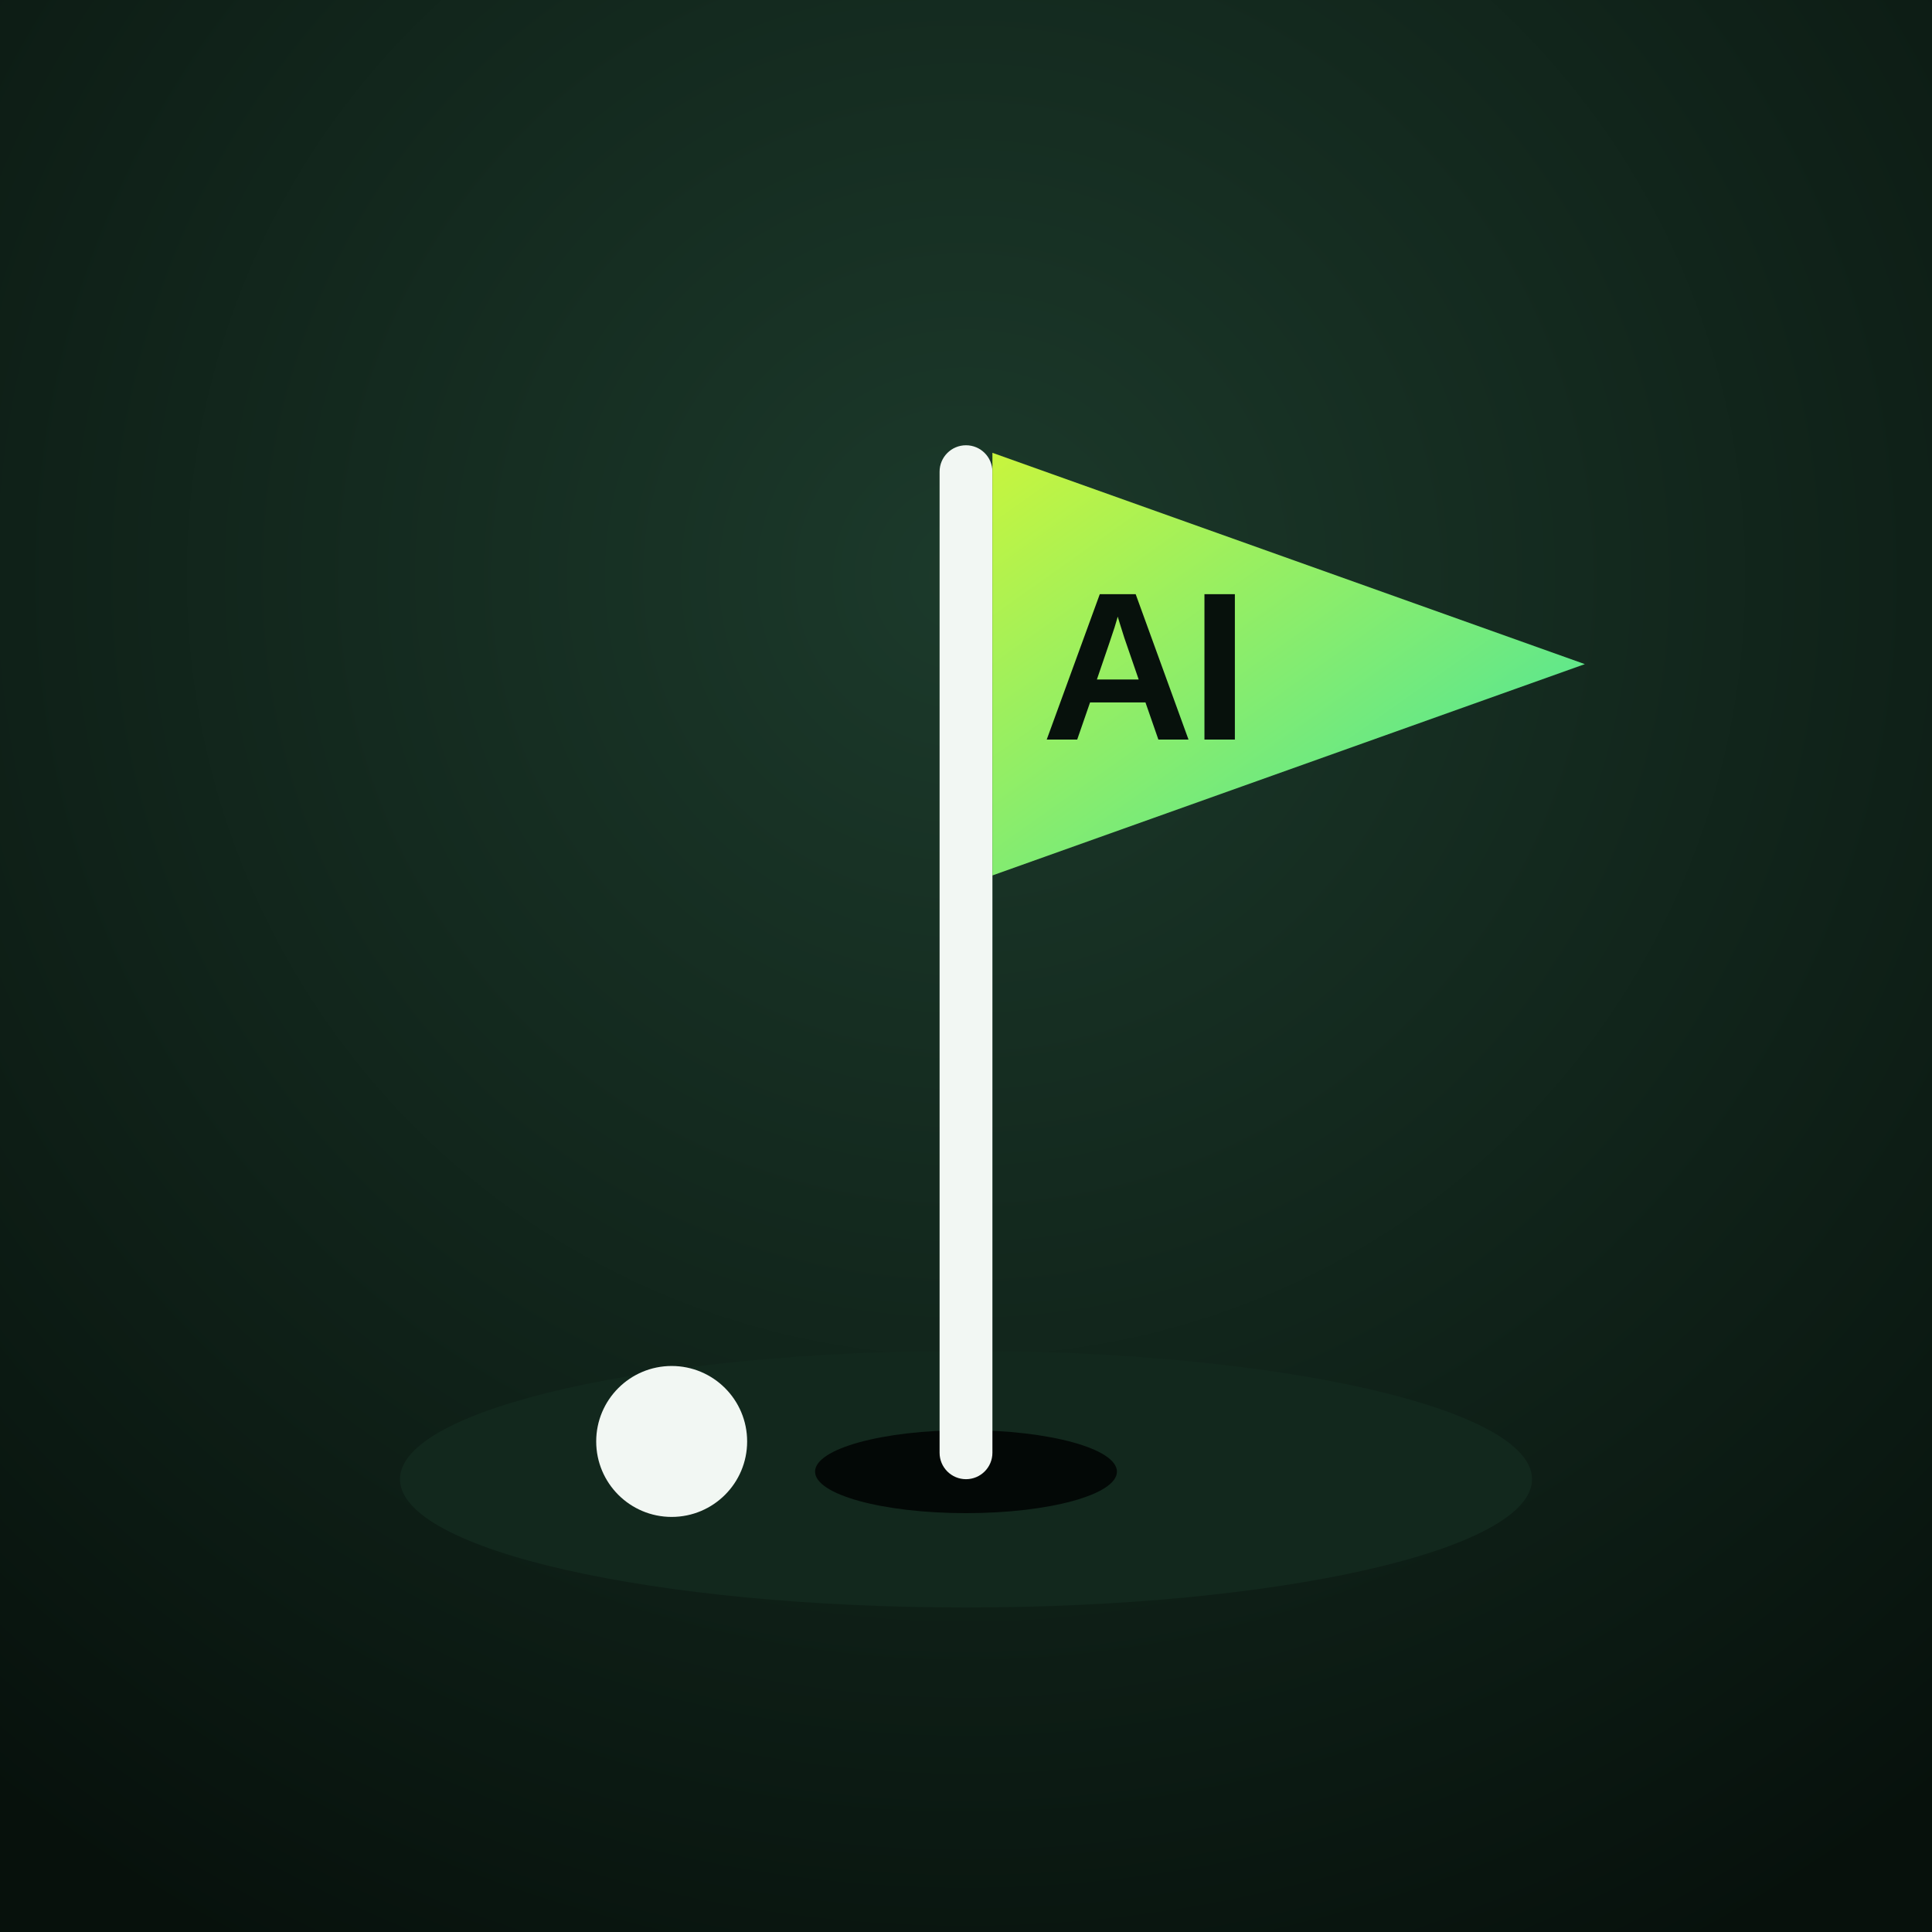
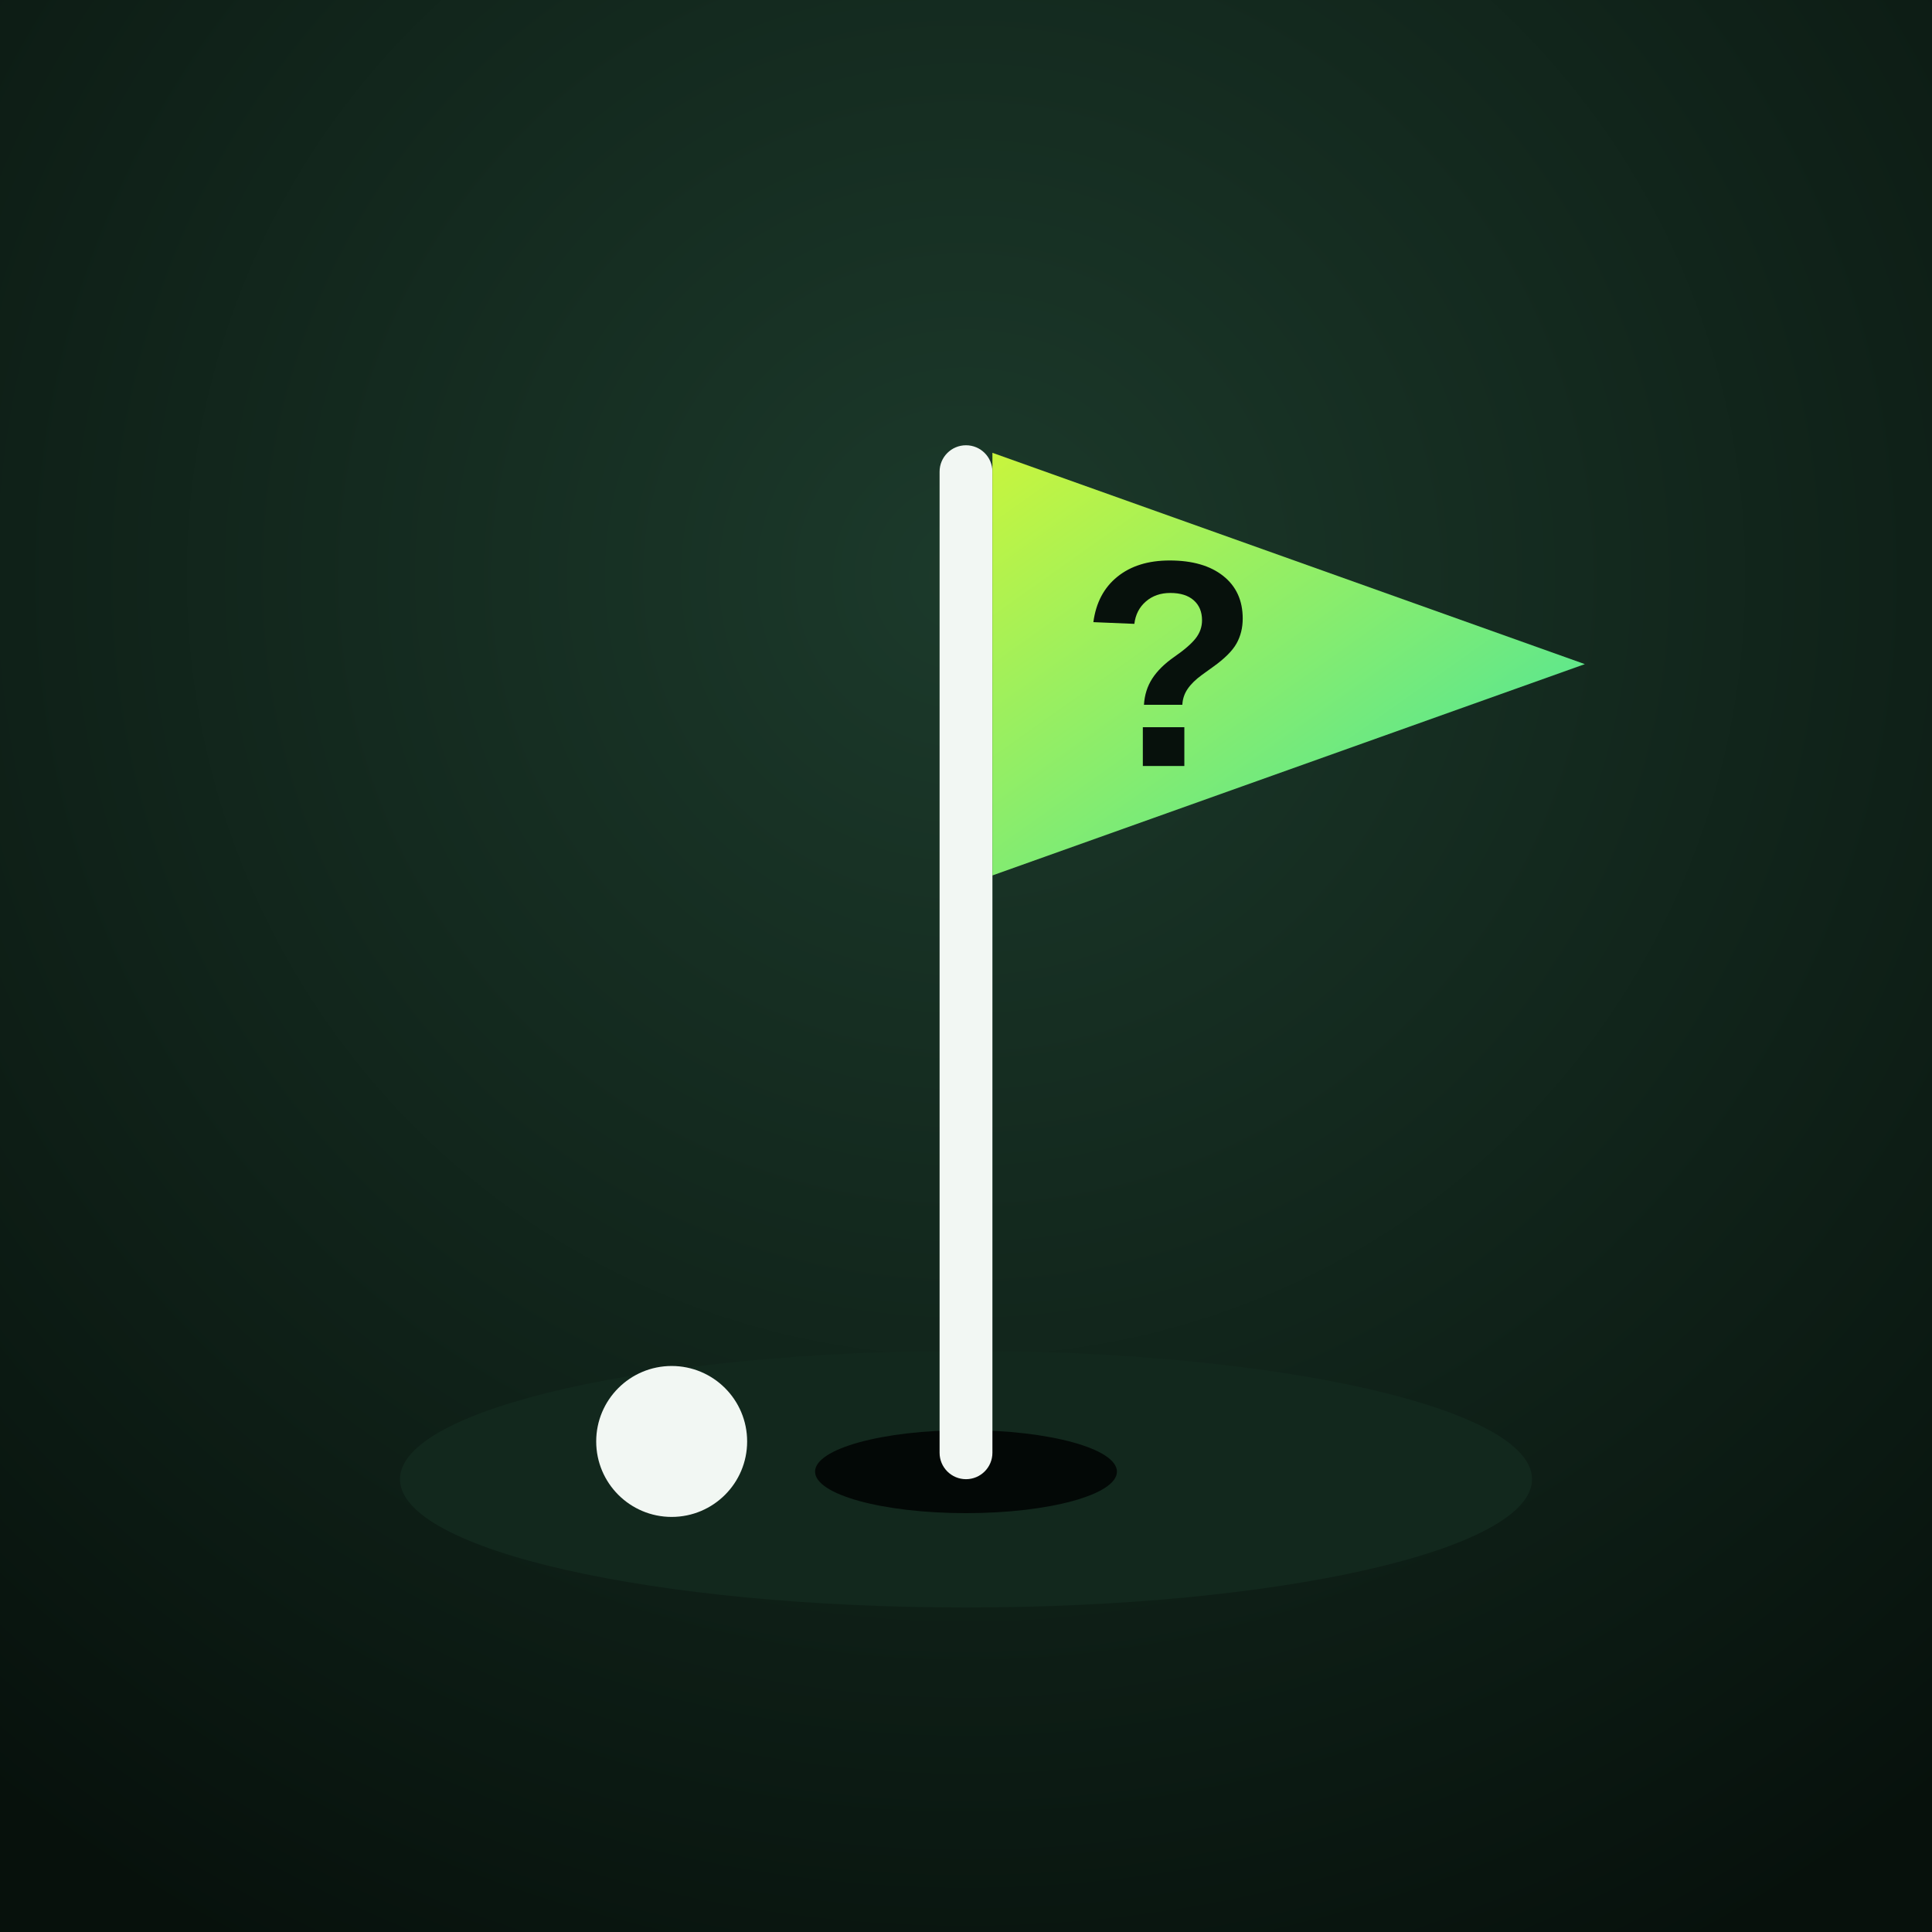
<svg xmlns="http://www.w3.org/2000/svg" viewBox="0 0 512 512">
  <defs>
    <radialGradient id="bg" cx="50%" cy="30%" r="80%">
      <stop offset="0" stop-color="#1c3a2b" />
      <stop offset="1" stop-color="#07110c" />
    </radialGradient>
-     <linearGradient id="ai" x1="0" y1="0" x2="1" y2="1">
+     <linearGradient id="flag" x1="0" y1="0" x2="1" y2="1">
      <stop offset="0" stop-color="#c8f53d" />
      <stop offset="1" stop-color="#3fe3a4" />
    </linearGradient>
  </defs>
  <rect width="512" height="512" fill="url(#bg)" />
  <ellipse cx="256" cy="392" rx="150" ry="34" fill="#12281d" />
  <ellipse cx="256" cy="390" rx="40" ry="11" fill="#030806" />
  <rect x="249" y="118" width="14" height="274" rx="7" fill="#f2f7f3" />
-   <path d="M263 120 L420 176 L263 232 Z" fill="url(#ai)" />
-   <text x="276" y="196" font-family="Helvetica Neue, Arial, sans-serif" font-weight="900" font-size="56" letter-spacing="-1" fill="#07110c">AI</text>
+   <path d="M263 120 L420 176 L263 232 Z" fill="url(#flag)" />
+   <text x="310" y="203" text-anchor="middle" font-family="Helvetica Neue, Arial, sans-serif" font-weight="900" font-size="78" fill="#07110c">?</text>
  <circle cx="178" cy="382" r="20" fill="#f2f7f3" />
</svg>
